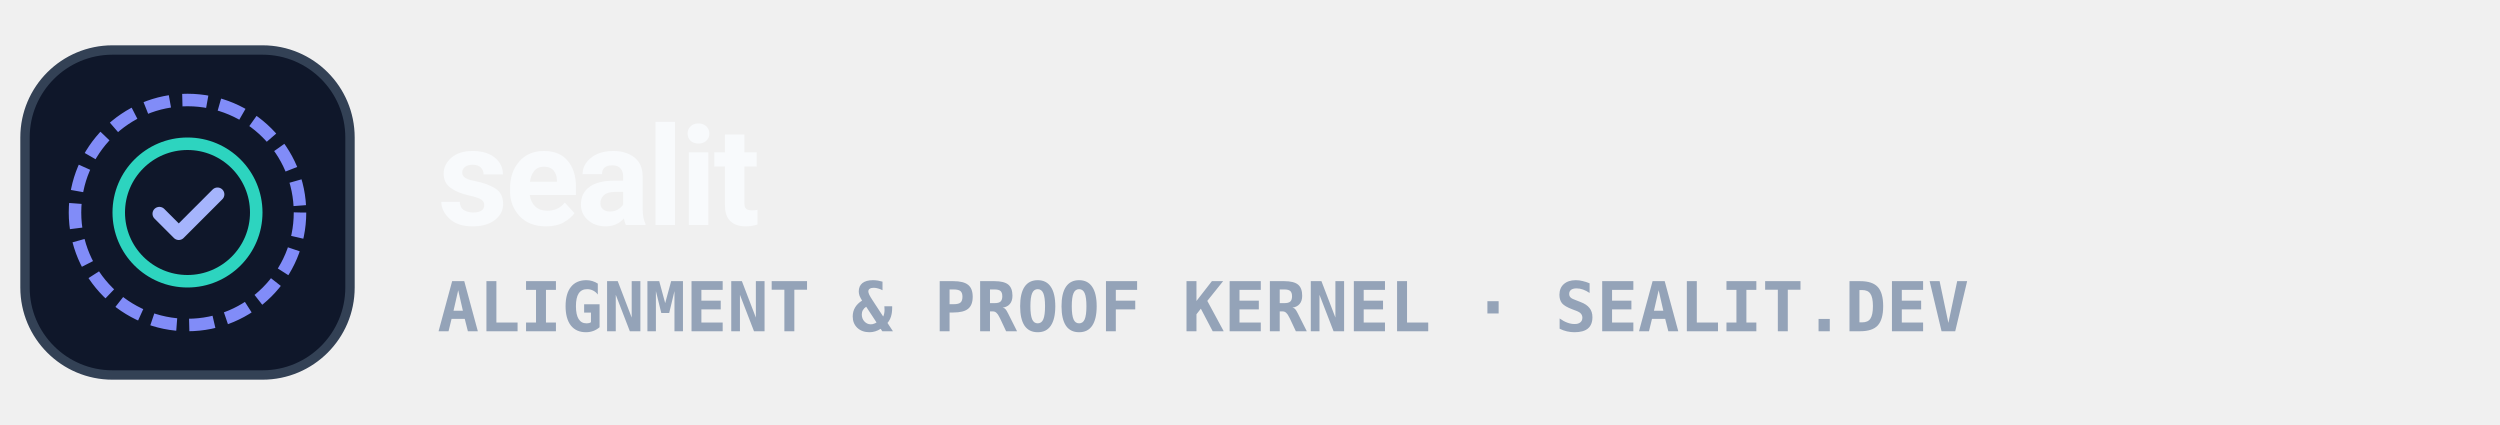
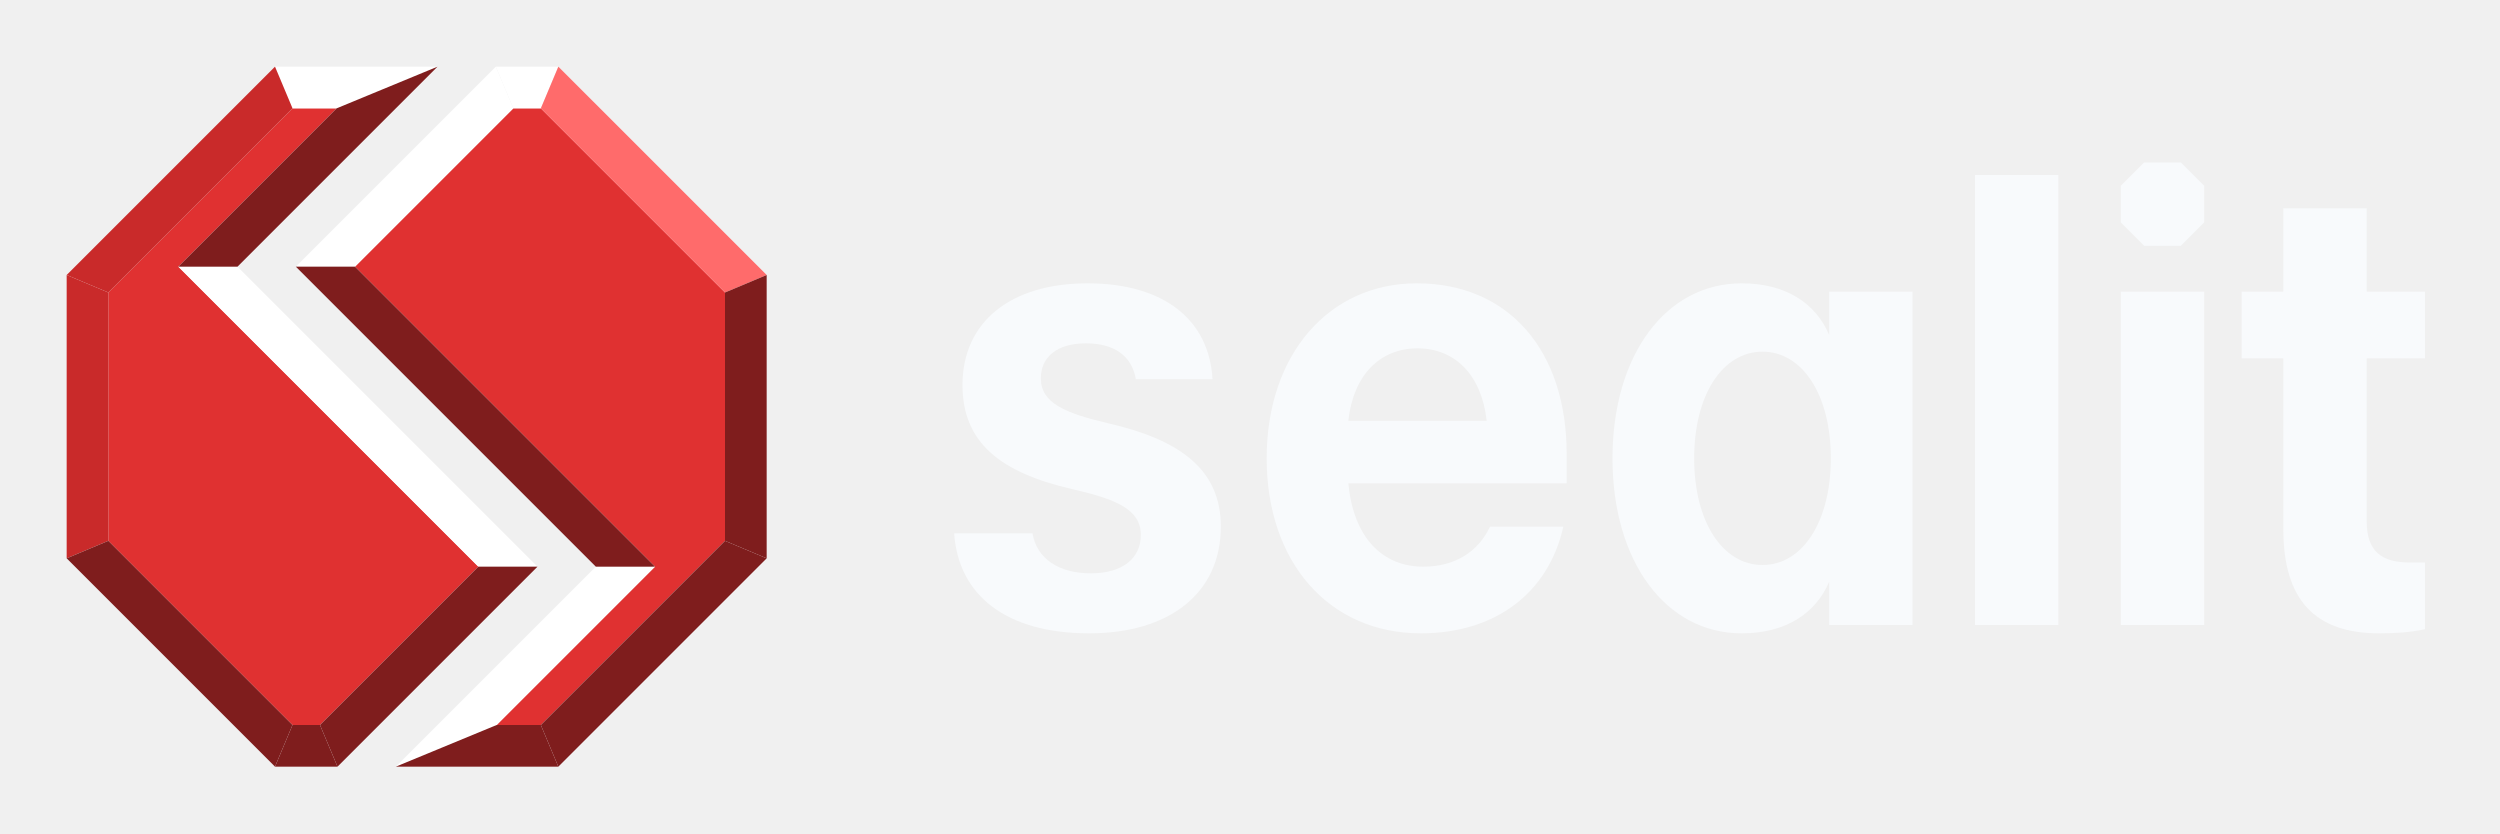
- <svg xmlns="http://www.w3.org/2000/svg" width="400" height="68" viewBox="0 0 400 68" role="img" aria-label="sealit">
-   <rect x="4" y="8" width="52" height="52" rx="14" fill="#0f172a" stroke="#334155" stroke-width="1.5" />
-   <circle cx="30" cy="34" r="18" fill="none" stroke="#818cf8" stroke-width="2" stroke-dasharray="4 2" />
-   <circle cx="30" cy="34" r="11" fill="none" stroke="#2dd4bf" stroke-width="2" />
-   <path d="M25.5 34.2L28.6 37.3L34.8 31.1" fill="none" stroke="#a5b4fc" stroke-width="2.2" stroke-linecap="round" stroke-linejoin="round" />
-   <text x="70" y="36" fill="#f8fafc" font-family="system-ui, -apple-system, 'Segoe UI', Roboto, sans-serif" font-size="22" font-weight="700" letter-spacing="-0.5">sealit</text>
-   <text x="70" y="53" fill="#94a3b8" font-family="ui-monospace, SFMono-Regular, Menlo, monospace" font-size="11" font-weight="600">ALIGNMENT &amp; PROOF KERNEL · SEALIT.DEV</text>
+ <svg xmlns="http://www.w3.org/2000/svg" width="300" height="100" viewBox="0 0 300 100" role="img" aria-labelledby="sealit-dark-title">
+   <g id="symbol">
+     <polygon fill="#E03131" points="35.1,13 40.4,13 21.4,32 57.4,68 38.4,87 35.1,87 13,64.9 13,35.1" />
+     <polygon fill="#FFFFFF" points="33,8 52.5,8 40.4,13 35.1,13" />
+     <polygon fill="#FFFFFF" points="28.5,32 64.5,68 57.4,68 21.4,32" />
+     <polygon fill="#C92A2A" points="8,33 33,8 35.1,13 13,35.1" />
+     <polygon fill="#C92A2A" points="8,67 8,33 13,35.1 13,64.9" />
+     <polygon fill="#7F1D1D" points="52.5,8 28.5,32 21.4,32 40.4,13" />
+     <polygon fill="#7F1D1D" points="64.5,68 40.5,92 38.4,87 57.4,68" />
+     <polygon fill="#7F1D1D" points="40.5,92 33,92 35.1,87 38.4,87" />
+     <polygon fill="#7F1D1D" points="33,92 8,67 13,64.9 35.1,87" />
+     <polygon fill="#E03131" points="64.9,87 59.6,87 78.6,68 42.6,32 61.6,13 64.9,13 87,35.1 87,64.9" />
+     <polygon fill="#FFFFFF" points="59.5,8 67,8 64.9,13 61.6,13" />
+     <polygon fill="#FFFFFF" points="35.5,32 59.5,8 61.6,13 42.6,32" />
+     <polygon fill="#FFFFFF" points="47.5,92 71.5,68 78.6,68 59.6,87" />
+     <polygon fill="#FF6B6B" points="67,8 92,33 87,35.1 64.9,13" />
+     <polygon fill="#7F1D1D" points="71.5,68 35.5,32 42.6,32 78.6,68" />
+     <polygon fill="#7F1D1D" points="92,33 92,67 87,64.9 87,35.1" />
+     <polygon fill="#7F1D1D" points="92,67 67,92 64.9,87 87,64.9" />
+     <polygon fill="#7F1D1D" points="67,92 47.5,92 59.6,87 64.9,87" />
+   </g>
+   <g id="wordmark" fill="#F8FAFC">
+     <path d="M130.5 34C139.7 34 145.1 38.4 145.5 45.5H136.3C135.8 42.6 133.6 41.2 130.3 41.2C126.9 41.2 124.9 42.8 124.9 45.4C124.9 48.4 127.9 49.6 133 50.8C141.7 52.8 146.5 56.4 146.5 63.2C146.5 71.2 140.3 76 130.7 76C120.7 76 115 71.4 114.5 64H123.9C124.4 67 127 68.8 130.9 68.8C134.7 68.8 136.9 67 136.9 64.2C136.9 61.1 133.9 59.9 128.7 58.7C120 56.7 115.5 53.1 115.5 46.2C115.5 38.6 121.3 34 130.5 34Z" />
+     <path fill-rule="evenodd" d="M170 34C181 34 188 42 188 54.5V58H161.8C162.4 64.4 165.8 68 170.8 68C174.6 68 177.4 66.2 178.8 63.2H187.6C185.8 71.2 179.4 76 170.5 76C159.5 76 152 67.5 152 55C152 42.5 159.5 34 170 34ZM161.8 50.5H178.4C177.8 45 174.6 41.8 170.1 41.8C165.6 41.8 162.4 45 161.8 50.5Z" />
+     <path fill-rule="evenodd" d="M209 34C214.3 34 217.9 36.4 219.5 40.2V35H229.5V75H219.5V69.8C217.9 73.6 214.3 76 209 76C199.9 76 193.5 67.4 193.5 55C193.5 42.6 199.9 34 209 34ZM211.5 42.2C216.3 42.2 219.7 47.4 219.7 55C219.7 62.6 216.3 67.8 211.5 67.8C206.7 67.8 203.3 62.6 203.3 55C203.3 47.4 206.7 42.2 211.5 42.2Z" />
+     <path d="M237 21H247V75H237Z" />
+     <path d="M257.3 19.5H261.7L264.5 22.3V26.7L261.7 29.5H257.3L254.5 26.7V22.3ZM254.5 35H264.5V75H254.5Z" />
+     <path d="M274 25H284V35H291V43H284V62.5C284 66.2 285.8 67.5 289.2 67.5H291V75.5C289.2 75.9 287.4 76 285.5 76C277.8 76 274 72 274 63.5V43H269V35H274Z" />
+   </g>
</svg>
